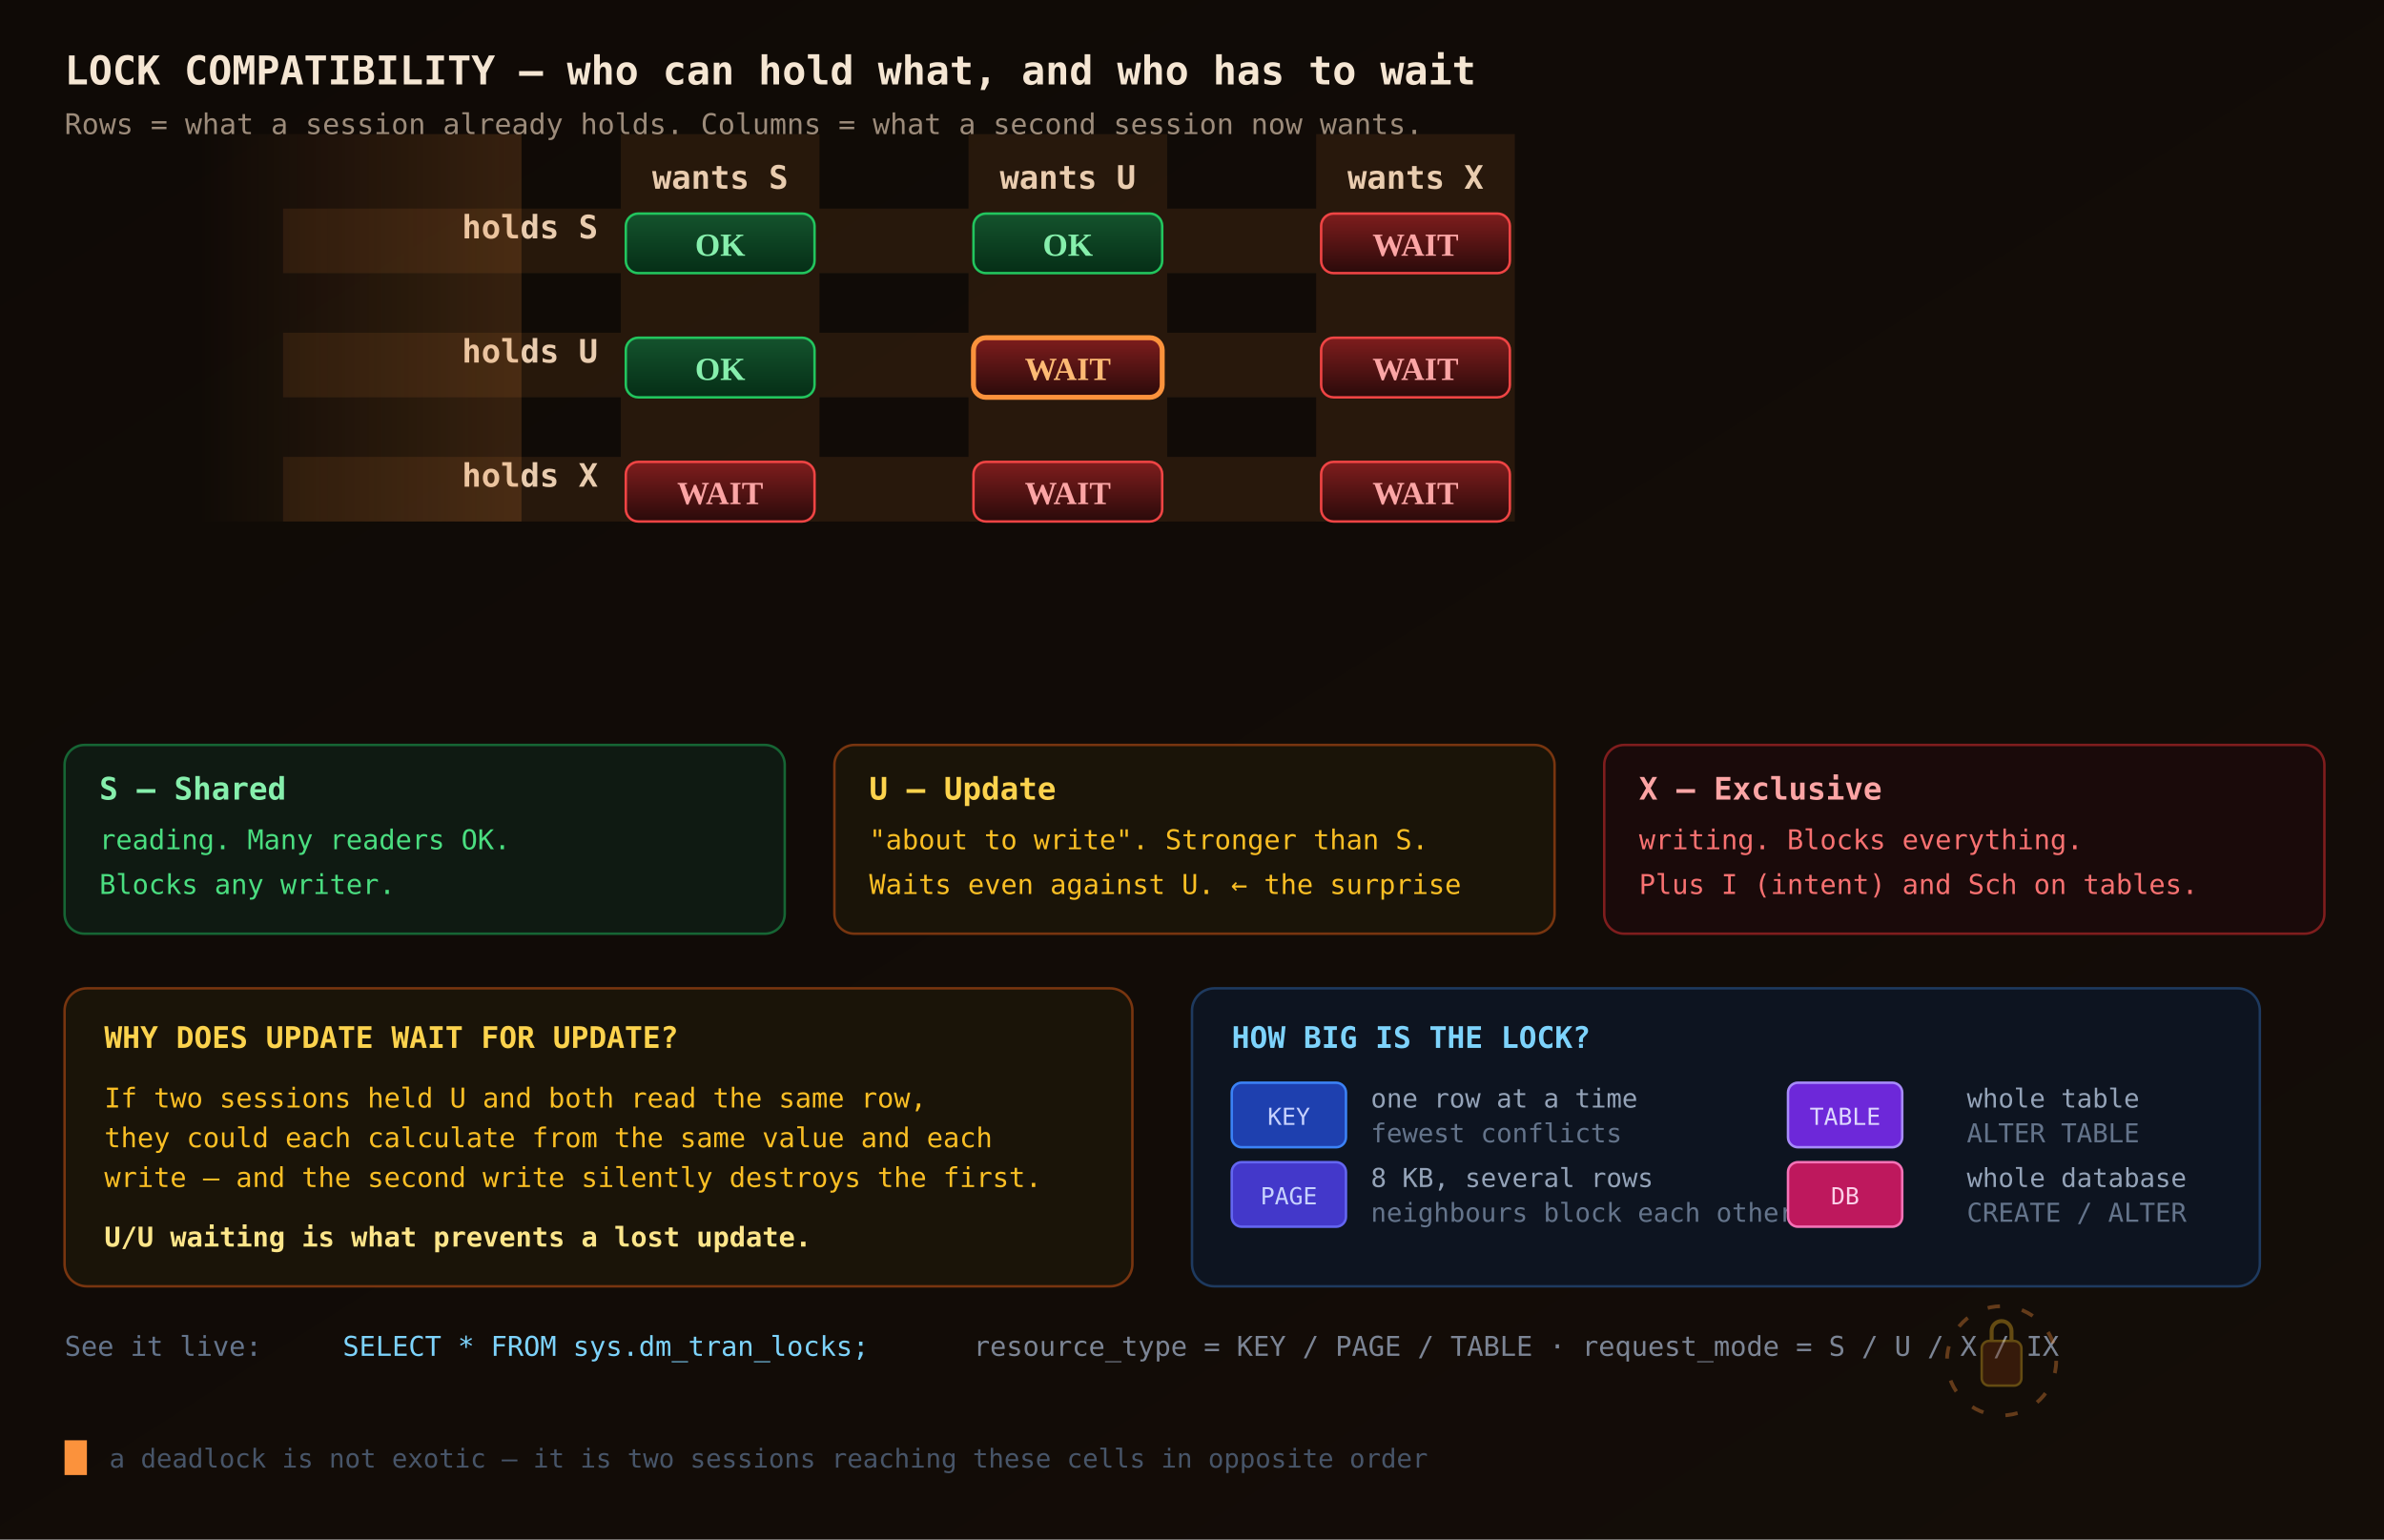
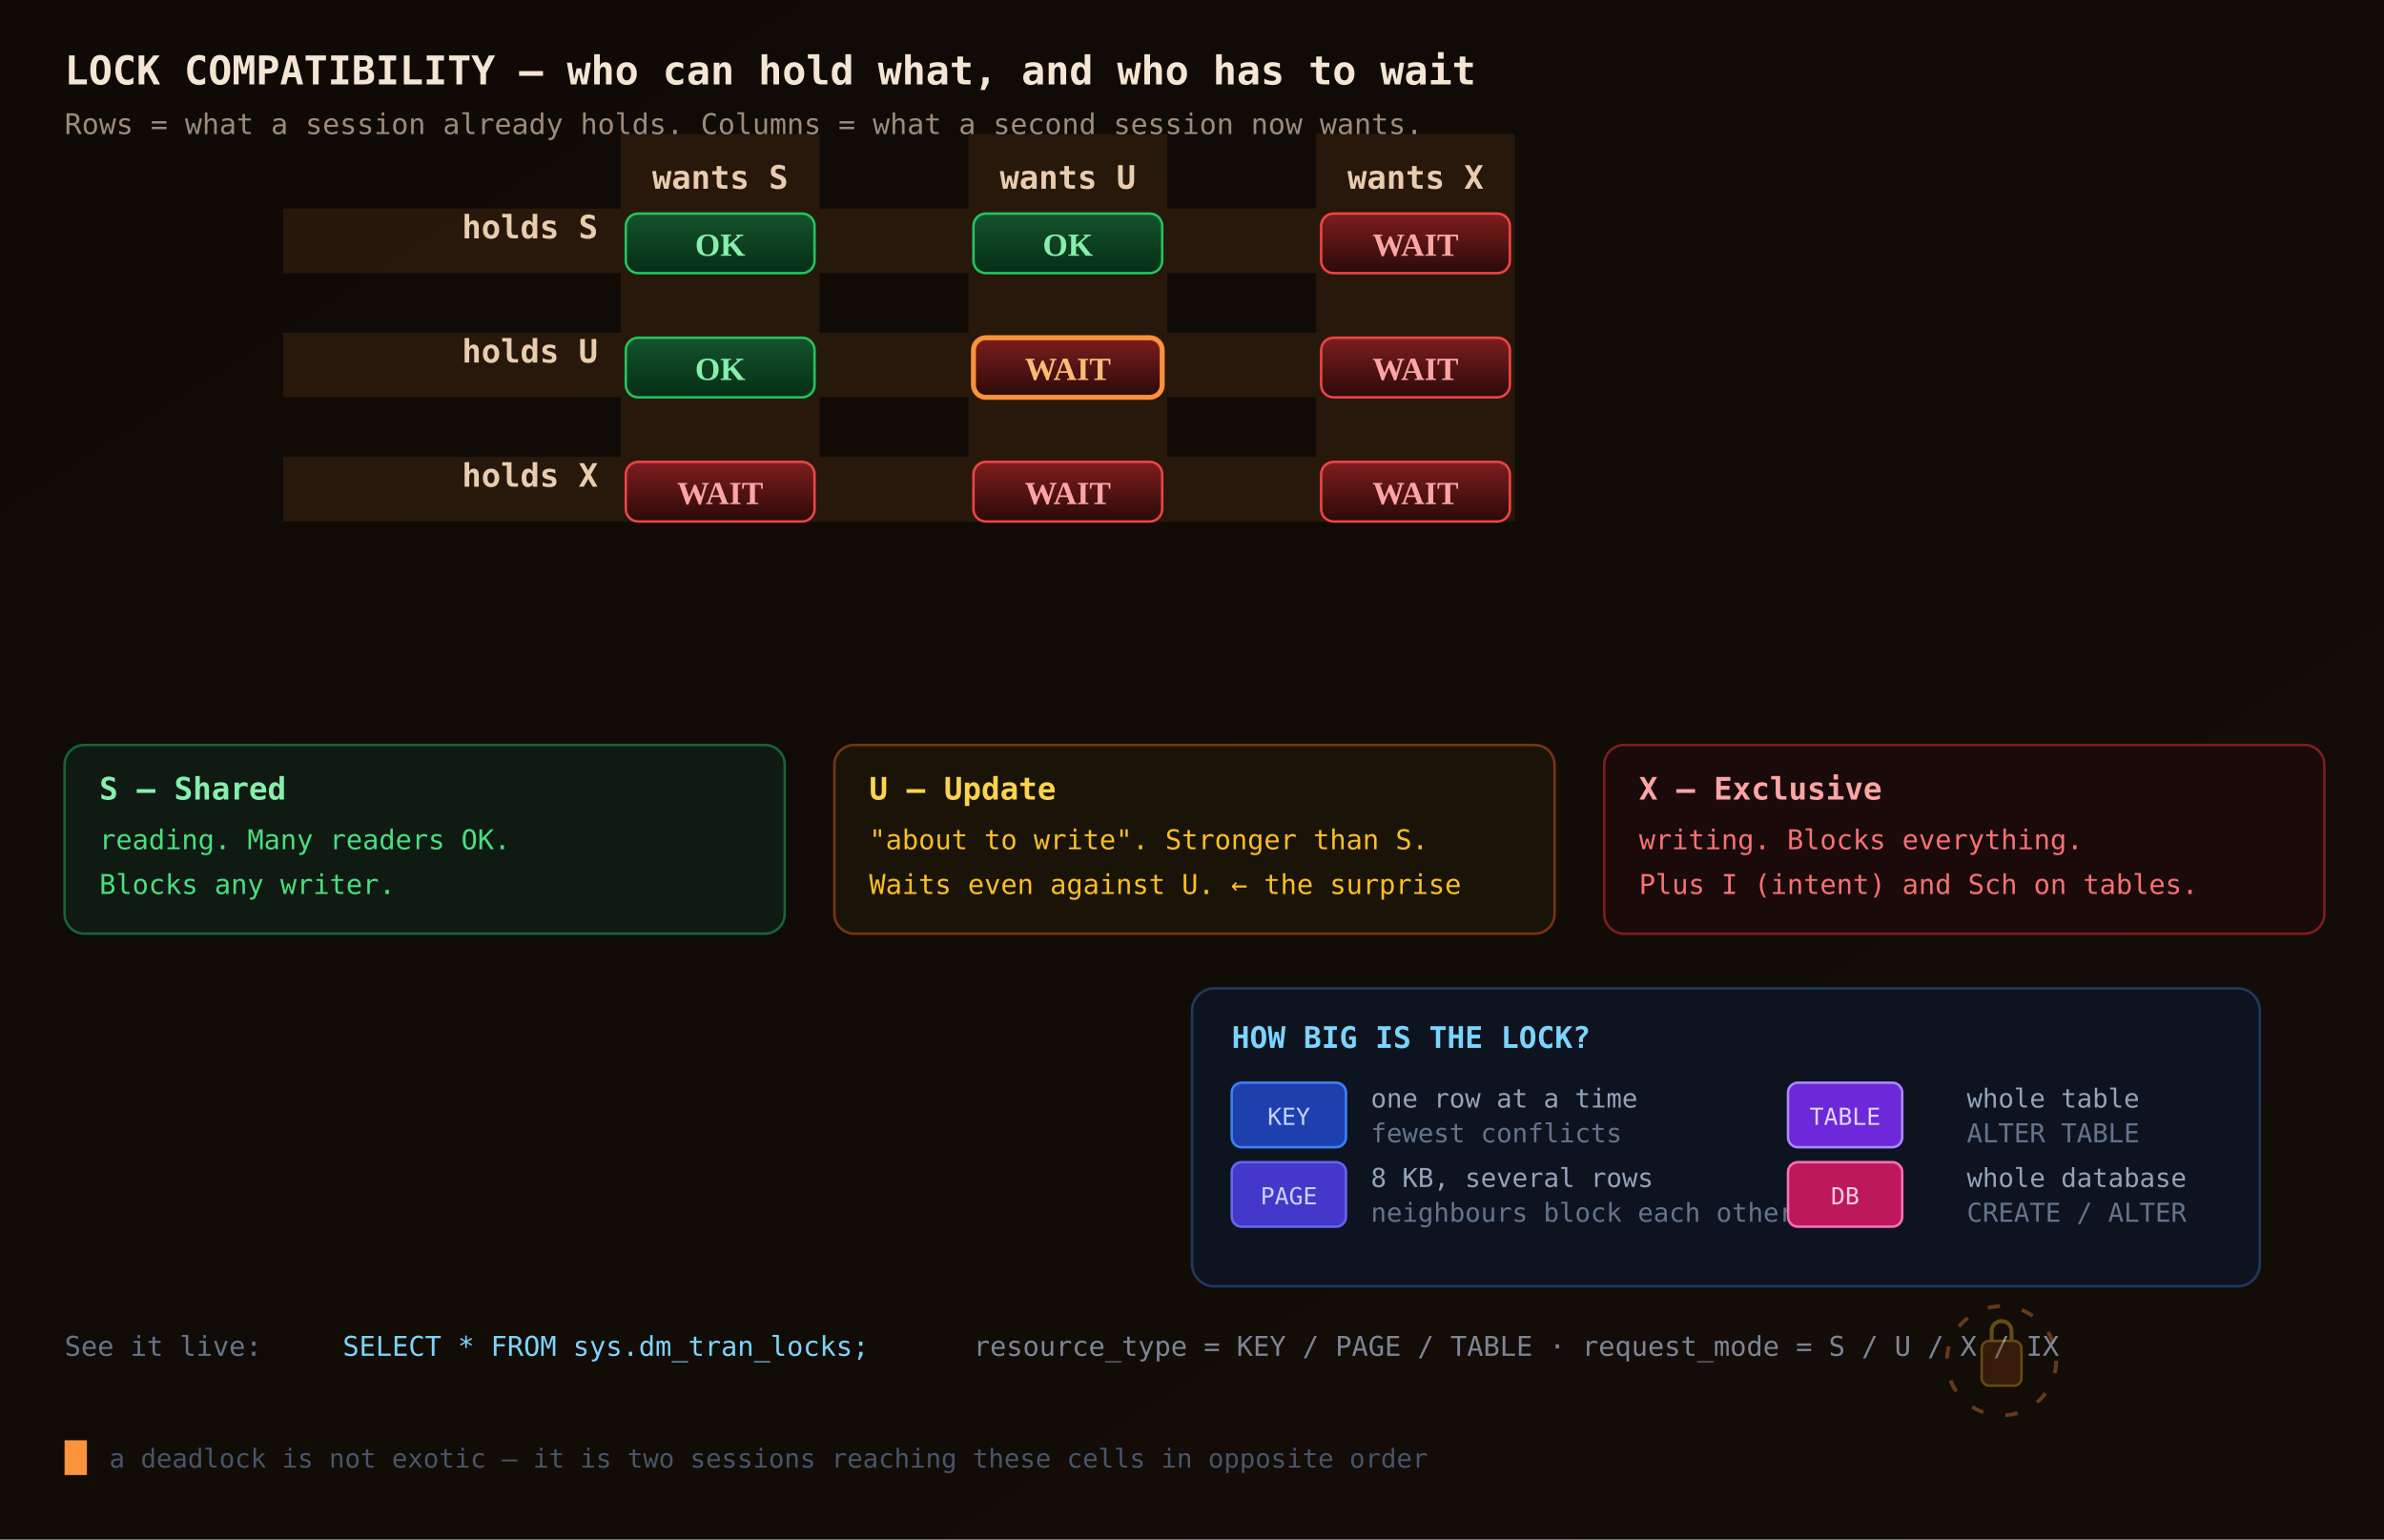
<svg xmlns="http://www.w3.org/2000/svg" viewBox="0 0 960 620" width="100%" height="620" role="img" aria-label="Animated lock mode compatibility matrix: which lock modes block each other">
  <defs>
    <linearGradient id="lcBg" x1="0" y1="0" x2="1" y2="1">
      <stop offset="0%" stop-color="#0f0a06" />
      <stop offset="100%" stop-color="#140d08" />
    </linearGradient>
    <linearGradient id="okG" x1="0" y1="0" x2="0" y2="1">
      <stop offset="0%" stop-color="#14532d" />
      <stop offset="100%" stop-color="#052e16" />
    </linearGradient>
    <linearGradient id="waitG" x1="0" y1="0" x2="0" y2="1">
      <stop offset="0%" stop-color="#7f1d1d" />
      <stop offset="100%" stop-color="#2a0a0a" />
    </linearGradient>
    <marker id="lcArr" viewBox="0 0 10 10" refX="9" refY="5" markerWidth="6" markerHeight="6" orient="auto">
      <path d="M0 0 L10 5 L0 10 z" fill="#fb923c" />
    </marker>
  </defs>
  <style>
    .mono { font-family:'Cascadia Mono','JetBrains Mono',Consolas,'DejaVu Sans Mono',monospace; }
    .head { fill:#f5e6d3; font-size:16px; font-weight:700; }
    .sub  { fill:#9c8b7a; font-size:11.5px; }
    .colH { fill:#e7d3bb; font-size:13px; font-weight:700; text-anchor:middle; }
    .rowH { fill:#e7d3bb; font-size:13px; font-weight:700; }
    .cellTxt { font-size:13px; font-weight:800; text-anchor:middle; }

-     /* a wash sweeps across the matrix, lighting each cell in turn */
-     .scan {
-       animation: scan 20s linear infinite;
-     }
-     @keyframes scan {
-       0%   { transform:translateX(-130px); opacity:0; }
-       6%   { opacity:1; }
+     6%   { opacity:1; }
      94%  { opacity:1; }
      100% { transform:translateX(800px); opacity:0; }
    }

-     /* each cell lights up as the scan passes over it */
-     .c11 { animation: cellOn 20s linear infinite; }
-     .c12 { animation: cellOn 20s linear infinite; animation-delay:.35s; }
-     .c13 { animation: cellOn 20s linear infinite; animation-delay:.70s; }
-     .c21 { animation: cellOn 20s linear infinite; animation-delay:1.05s; }
-     .c22 { animation: cellOn 20s linear infinite; animation-delay:1.40s; }
-     .c23 { animation: cellOn 20s linear infinite; animation-delay:1.75s; }
-     .c31 { animation: cellOn 20s linear infinite; animation-delay:2.10s; }
-     .c32 { animation: cellOn 20s linear infinite; animation-delay:2.45s; }
-     .c33 { animation: cellOn 20s linear infinite; animation-delay:2.80s; }
- 
-     @keyframes cellOn {
-       0%   { filter:none; }
-       4%   { filter:brightness(1.9) saturate(1.6); }
+     4%   { filter:brightness(1.9) saturate(1.6); }
      9%   { filter:none; }
      100% { filter:none; }
    }

-     /* the U/U cell — the surprising one, called out on its own */
-     .uu {
-       animation: uuPulse 20s ease-in-out infinite;
-       animation-delay:2.45s;
-     }
-     @keyframes uuPulse {
-       0%,3%   { opacity:1; }
-       5%      { opacity:1; stroke-width:3.5; }
+     5%      { opacity:1; stroke-width:3.5; }
      9%      { stroke-width:2; }
      100%    { opacity:1; }
    }

-     .callout { animation: callout 20s ease-in-out infinite; }
-     @keyframes callout {
-       0%,2%   { opacity:0; transform:translateY(8px); }
-       6%      { opacity:1; transform:none; }
+     6%      { opacity:1; transform:none; }
      94%     { opacity:1; }
      98%,100%{ opacity:0; }
    }

    .diag { animation: diagGlow 20s ease-in-out infinite; }
    @keyframes diagGlow {
      0%,4%   { opacity:.18; }
      8%,92%  { opacity:.75; }
      96%,100%{ opacity:.18; }
    }

    .legend { opacity:1;; }
    @keyframes fadeIn { from{opacity:0} to{opacity:1} }

-     .spinner { animation: spin 2.2s linear infinite; transform-origin:806px 548px; }
-     @keyframes spin { to { transform:rotate(360deg) } }
- 
-     @media (prefers-reduced-motion: reduce) {
-       .scan,.c11,.c12,.c13,.c21,.c22,.c23,.c31,.c32,.c33,
-       .uu,.callout,.diag,.spinner { animation:none; filter:none }
    }
-   </style>
+ </style>
  <rect width="960" height="620" fill="url(#lcBg)" />
  <text x="26" y="34" class="mono head">LOCK COMPATIBILITY — who can hold what, and who has to wait</text>
  <text x="26" y="54" class="mono sub">
    Rows = what a session already holds. Columns = what a second session now wants.
  </text>
  <g transform="translate(210,110)">
    <text x="80" y="-34" class="mono colH">wants S</text>
    <text x="220" y="-34" class="mono colH">wants U</text>
    <text x="360" y="-34" class="mono colH">wants X</text>
    <text x="-24" y="-14" class="mono rowH">holds S</text>
    <text x="-24" y="36" class="mono rowH">holds U</text>
    <text x="-24" y="86" class="mono rowH">holds X</text>
    <g opacity=".1">
      <rect x="-96" y="-26" width="440" height="26" fill="#fb923c" />
      <rect x="-96" y="24" width="440" height="26" fill="#fb923c" />
      <rect x="-96" y="74" width="440" height="26" fill="#fb923c" />
      <rect x="40" y="-56" width="80" height="156" fill="#fb923c" />
      <rect x="180" y="-56" width="80" height="156" fill="#fb923c" />
      <rect x="320" y="-56" width="80" height="156" fill="#fb923c" />
    </g>
    <g>
-       <rect class="c11" x="42" y="-24" width="76" height="24" rx="5" fill="url(#okG)" stroke="#22c55e" />
+       <rect x="42" y="-24" width="76" height="24" rx="5" fill="url(#okG)" stroke="#22c55e" />
      <text class="cellTxt" x="80" y="-7" fill="#86efac">OK</text>
-       <rect class="c12" x="182" y="-24" width="76" height="24" rx="5" fill="url(#okG)" stroke="#22c55e" />
+       <rect x="182" y="-24" width="76" height="24" rx="5" fill="url(#okG)" stroke="#22c55e" />
      <text class="cellTxt" x="220" y="-7" fill="#86efac">OK</text>
-       <rect class="c13" x="322" y="-24" width="76" height="24" rx="5" fill="url(#waitG)" stroke="#ef4444" />
+       <rect x="322" y="-24" width="76" height="24" rx="5" fill="url(#waitG)" stroke="#ef4444" />
      <text class="cellTxt" x="360" y="-7" fill="#fca5a5">WAIT</text>
    </g>
    <g>
-       <rect class="c21" x="42" y="26" width="76" height="24" rx="5" fill="url(#okG)" stroke="#22c55e" />
+       <rect x="42" y="26" width="76" height="24" rx="5" fill="url(#okG)" stroke="#22c55e" />
      <text class="cellTxt" x="80" y="43" fill="#86efac">OK</text>
-       <rect class="c22 uu" x="182" y="26" width="76" height="24" rx="5" fill="url(#waitG)" stroke="#fb923c" stroke-width="2" />
+       <rect x="182" y="26" width="76" height="24" rx="5" fill="url(#waitG)" stroke="#fb923c" stroke-width="2" />
      <text class="cellTxt" x="220" y="43" fill="#fdba74">WAIT</text>
-       <rect class="c23" x="322" y="26" width="76" height="24" rx="5" fill="url(#waitG)" stroke="#ef4444" />
+       <rect x="322" y="26" width="76" height="24" rx="5" fill="url(#waitG)" stroke="#ef4444" />
      <text class="cellTxt" x="360" y="43" fill="#fca5a5">WAIT</text>
    </g>
    <g>
-       <rect class="c31" x="42" y="76" width="76" height="24" rx="5" fill="url(#waitG)" stroke="#ef4444" />
+       <rect x="42" y="76" width="76" height="24" rx="5" fill="url(#waitG)" stroke="#ef4444" />
      <text class="cellTxt" x="80" y="93" fill="#fca5a5">WAIT</text>
-       <rect class="c32" x="182" y="76" width="76" height="24" rx="5" fill="url(#waitG)" stroke="#ef4444" />
+       <rect x="182" y="76" width="76" height="24" rx="5" fill="url(#waitG)" stroke="#ef4444" />
      <text class="cellTxt" x="220" y="93" fill="#fca5a5">WAIT</text>
-       <rect class="c33" x="322" y="76" width="76" height="24" rx="5" fill="url(#waitG)" stroke="#ef4444" />
+       <rect x="322" y="76" width="76" height="24" rx="5" fill="url(#waitG)" stroke="#ef4444" />
      <text class="cellTxt" x="360" y="93" fill="#fca5a5">WAIT</text>
    </g>
-     <rect class="scan" x="-130" y="-56" width="130" height="156" fill="url(#scanGrad)" opacity=".18">
-       <linearGradient id="scanGrad" x1="0" y1="0" x2="1" y2="0">
-         <stop offset="0%" stop-color="#fb923c" stop-opacity="0" />
-         <stop offset="100%" stop-color="#fb923c" stop-opacity=".9" />
-       </linearGradient>
-     </rect>
  </g>
  <g transform="translate(26,300)">
    <rect x="0" y="0" width="290" height="76" rx="8" fill="#0f1a12" stroke="#166534" />
    <text x="14" y="22" class="mono" font-size="12.5" font-weight="700" fill="#86efac">S — Shared</text>
    <text x="14" y="42" class="mono" font-size="11" fill="#4ade80">reading. Many readers OK.</text>
    <text x="14" y="60" class="mono" font-size="11" fill="#4ade80">Blocks any writer.</text>
    <rect x="310" y="0" width="290" height="76" rx="8" fill="#1a1408" stroke="#78350f" />
    <text x="324" y="22" class="mono" font-size="12.5" font-weight="700" fill="#fcd34d">U — Update</text>
    <text x="324" y="42" class="mono" font-size="11" fill="#fbbf24">"about to write". Stronger than S.</text>
    <text x="324" y="60" class="mono" font-size="11" fill="#fbbf24">Waits even against U. ← the surprise</text>
    <rect x="620" y="0" width="290" height="76" rx="8" fill="#1a0a0a" stroke="#7f1d1d" />
    <text x="634" y="22" class="mono" font-size="12.5" font-weight="700" fill="#fca5a5">X — Exclusive</text>
    <text x="634" y="42" class="mono" font-size="11" fill="#f87171">writing. Blocks everything.</text>
    <text x="634" y="60" class="mono" font-size="11" fill="#f87171">Plus I (intent) and Sch on tables.</text>
-   </g>
-   <g class="callout" transform="translate(26,398)">
-     <rect x="0" y="0" width="430" height="120" rx="9" fill="#1a1408" stroke="#78350f" />
-     <text x="16" y="24" class="mono" font-size="12" font-weight="700" fill="#fcd34d">
-       WHY DOES UPDATE WAIT FOR UPDATE?
-     </text>
-     <text x="16" y="48" class="mono" font-size="11" fill="#fbbf24">
-       If two sessions held U and both read the same row,</text>
-     <text x="16" y="64" class="mono" font-size="11" fill="#fbbf24">
-       they could each calculate from the same value and each</text>
-     <text x="16" y="80" class="mono" font-size="11" fill="#fbbf24">
-       write — and the second write silently destroys the first.</text>
-     <text x="16" y="104" class="mono" font-size="11" font-weight="700" fill="#fde68a">
-       U/U waiting is what prevents a lost update.</text>
  </g>
  <g class="legend" transform="translate(480,398)">
    <rect x="0" y="0" width="430" height="120" rx="9" fill="#0d1420" stroke="#1e3a5f" />
    <text x="16" y="24" class="mono" font-size="12" font-weight="700" fill="#7dd3fc">
      HOW BIG IS THE LOCK?
    </text>
    <rect x="16" y="38" width="46" height="26" rx="4" fill="#1e40af" stroke="#3b82f6" />
    <text x="39" y="55" class="mono" font-size="9.5" fill="#c7d2fe" text-anchor="middle">KEY</text>
    <text x="72" y="48" class="mono" font-size="10.5" fill="#94a3b8">one row at a time</text>
    <text x="72" y="62" class="mono" font-size="10.5" fill="#64748b">fewest conflicts</text>
    <rect x="16" y="70" width="46" height="26" rx="4" fill="#4338ca" stroke="#6366f1" />
    <text x="39" y="87" class="mono" font-size="9.5" fill="#c7d2fe" text-anchor="middle">PAGE</text>
    <text x="72" y="80" class="mono" font-size="10.5" fill="#94a3b8">8 KB, several rows</text>
    <text x="72" y="94" class="mono" font-size="10.5" fill="#64748b">neighbours block each other</text>
    <rect x="240" y="38" width="46" height="26" rx="4" fill="#6d28d9" stroke="#a78bfa" />
    <text x="263" y="55" class="mono" font-size="9.5" fill="#ddd6fe" text-anchor="middle">TABLE</text>
    <text x="312" y="48" class="mono" font-size="10.5" fill="#94a3b8">whole table</text>
    <text x="312" y="62" class="mono" font-size="10.5" fill="#64748b">ALTER TABLE</text>
    <rect x="240" y="70" width="46" height="26" rx="4" fill="#be185d" stroke="#f472b6" />
    <text x="263" y="87" class="mono" font-size="9.5" fill="#fbcfe8" text-anchor="middle">DB</text>
    <text x="312" y="80" class="mono" font-size="10.5" fill="#94a3b8">whole database</text>
    <text x="312" y="94" class="mono" font-size="10.5" fill="#64748b">CREATE / ALTER</text>
  </g>
  <g transform="translate(26,546)">
    <text x="0" y="0" class="mono" font-size="11" fill="#64748b">
     See it live:</text>
    <text x="112" y="0" class="mono" font-size="11" fill="#7dd3fc">
      SELECT * FROM sys.dm_tran_locks;
    </text>
    <text x="366" y="0" class="mono" font-size="11" fill="#7c8595">
      resource_type = KEY / PAGE / TABLE  ·  request_mode = S / U / X / IX
    </text>
  </g>
  <g opacity=".35">
    <g class="spinner">
      <circle cx="806" cy="548" r="22" fill="none" stroke="#fb923c" stroke-width="1.5" stroke-dasharray="5 9" />
    </g>
    <rect x="798" y="540" width="16" height="18" rx="3" fill="#78350f" stroke="#fbbf24" />
    <path d="M802 540 v-4 a4 4 0 0 1 8 0 v4" fill="none" stroke="#fbbf24" stroke-width="1.6" />
  </g>
  <rect x="26" y="580" width="9" height="14" fill="#fb923c">
    <animate attributeName="opacity" values="1;0;1" dur="1s" repeatCount="indefinite" />
  </rect>
  <text x="44" y="591" class="mono legend" font-size="10.5" fill="#475569">
    a deadlock is not exotic — it is two sessions reaching these cells in opposite order
  </text>
</svg>
